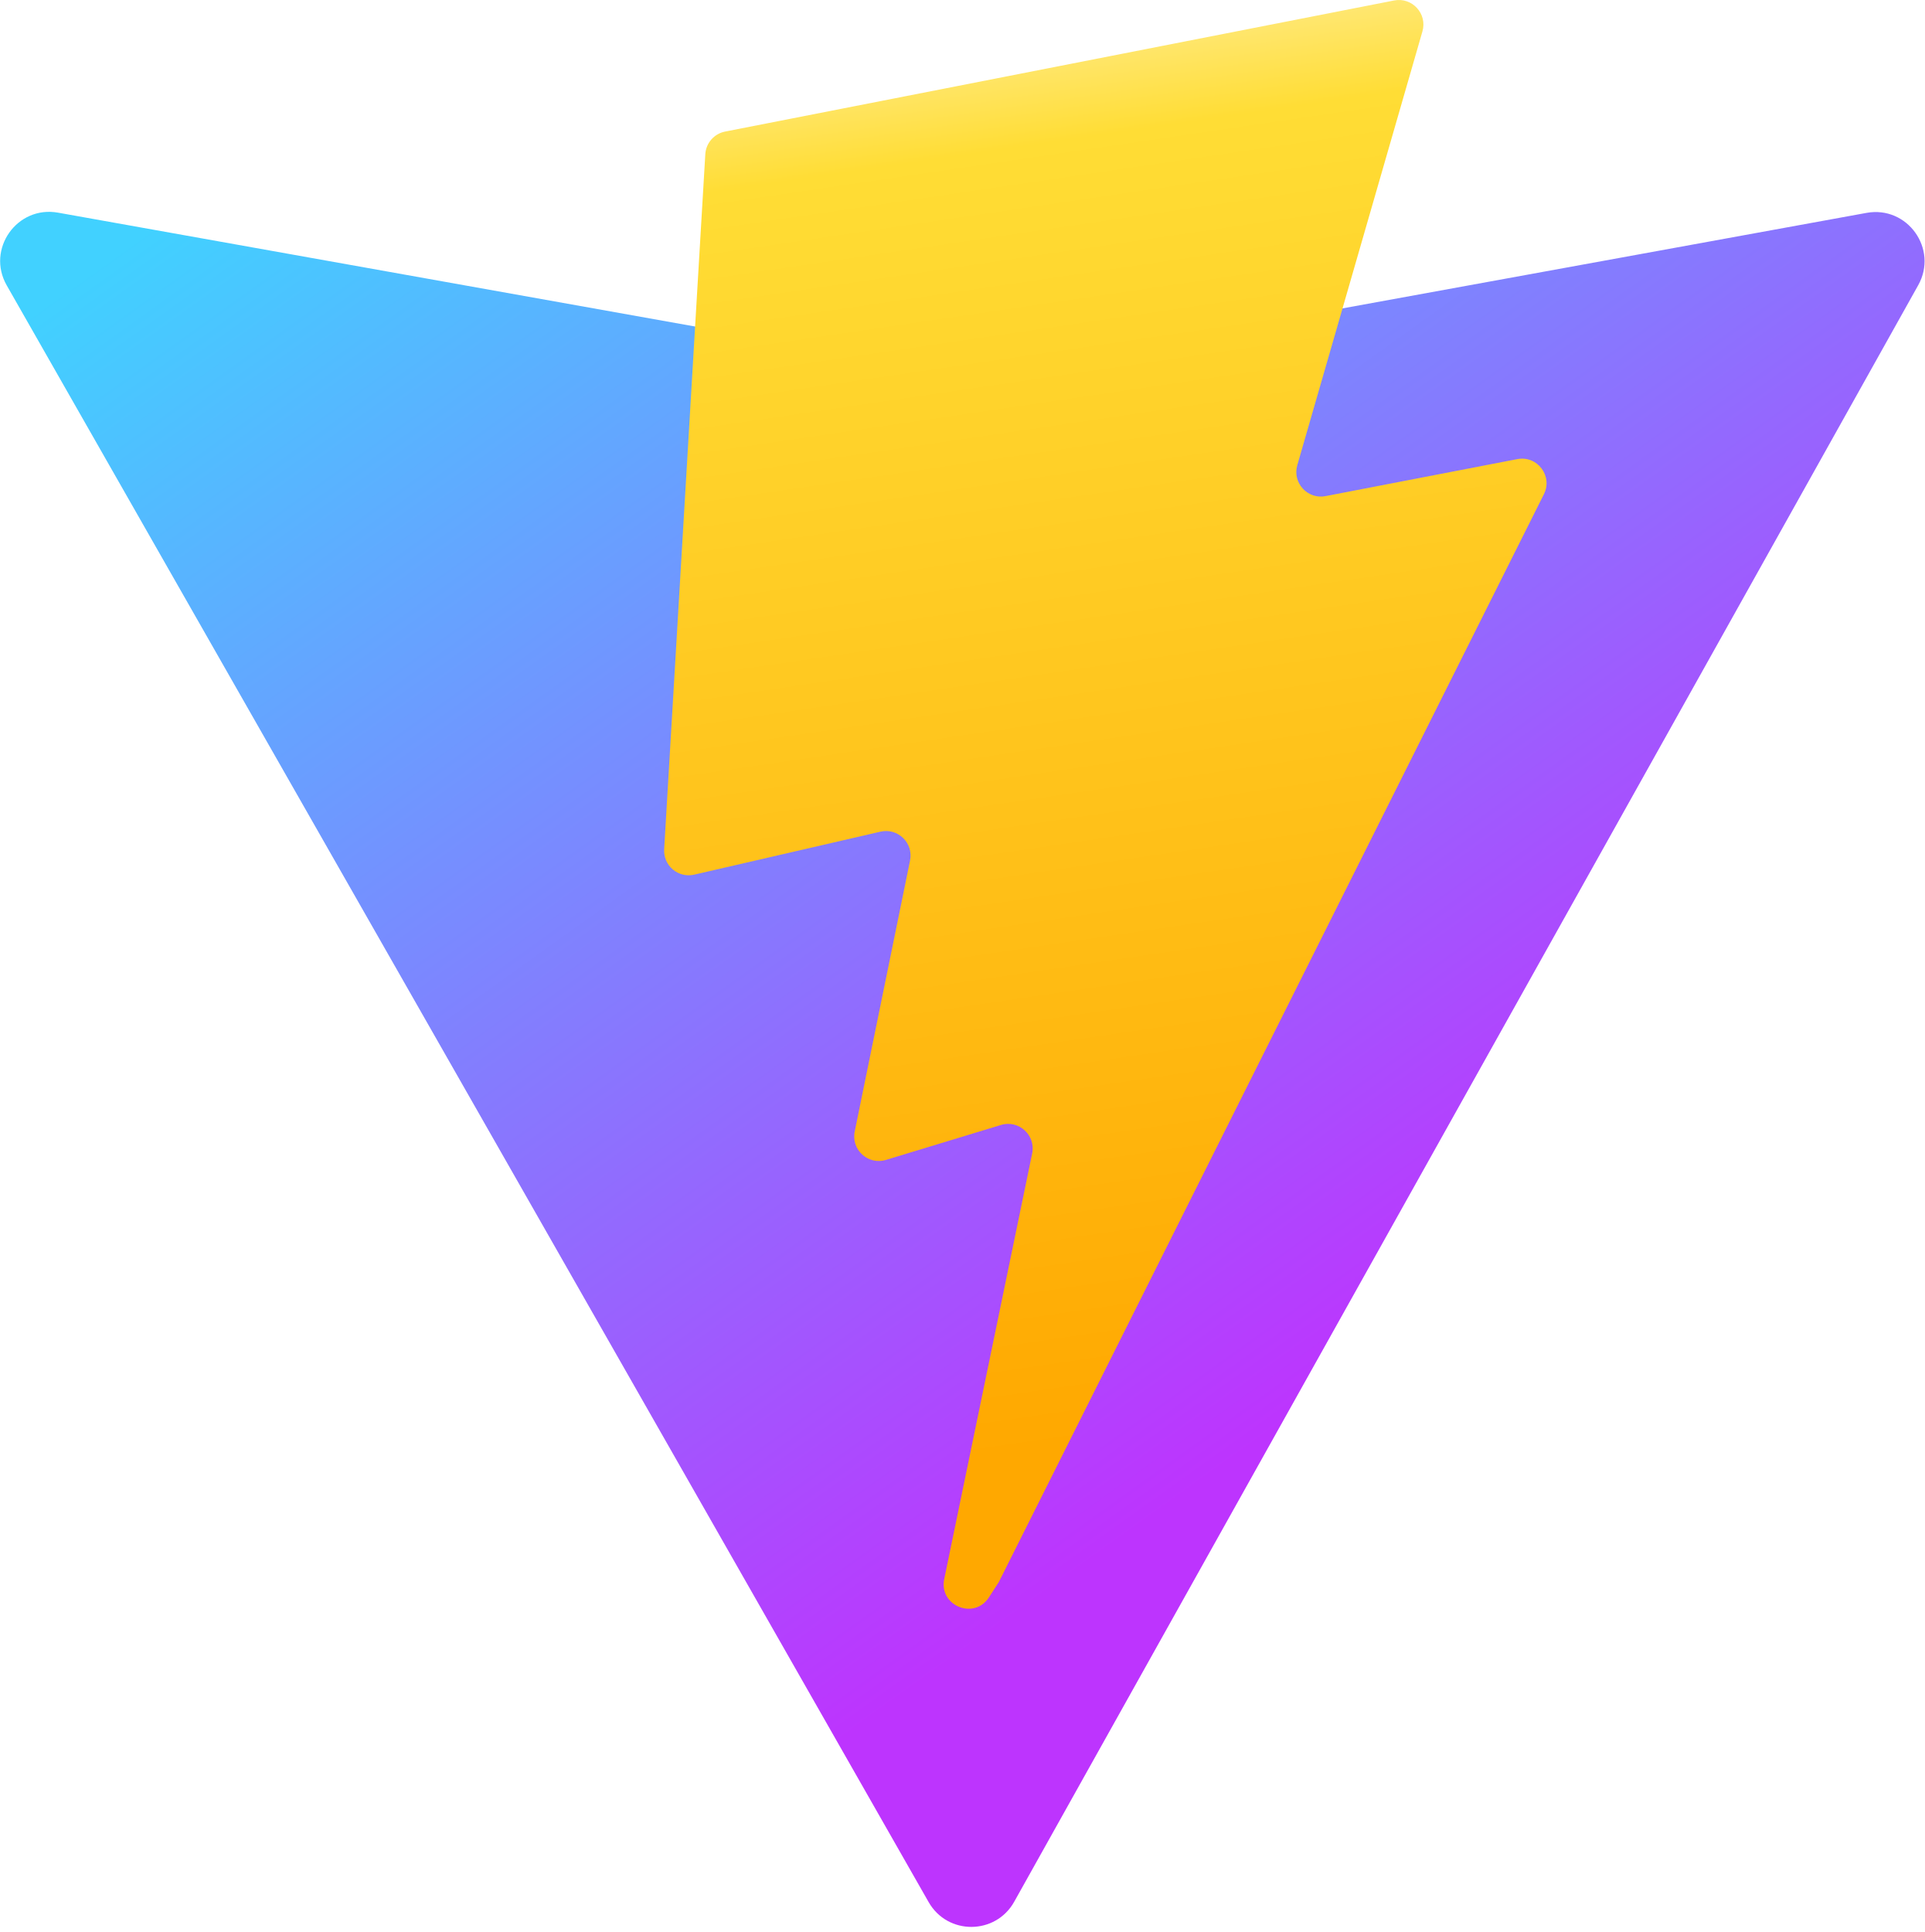
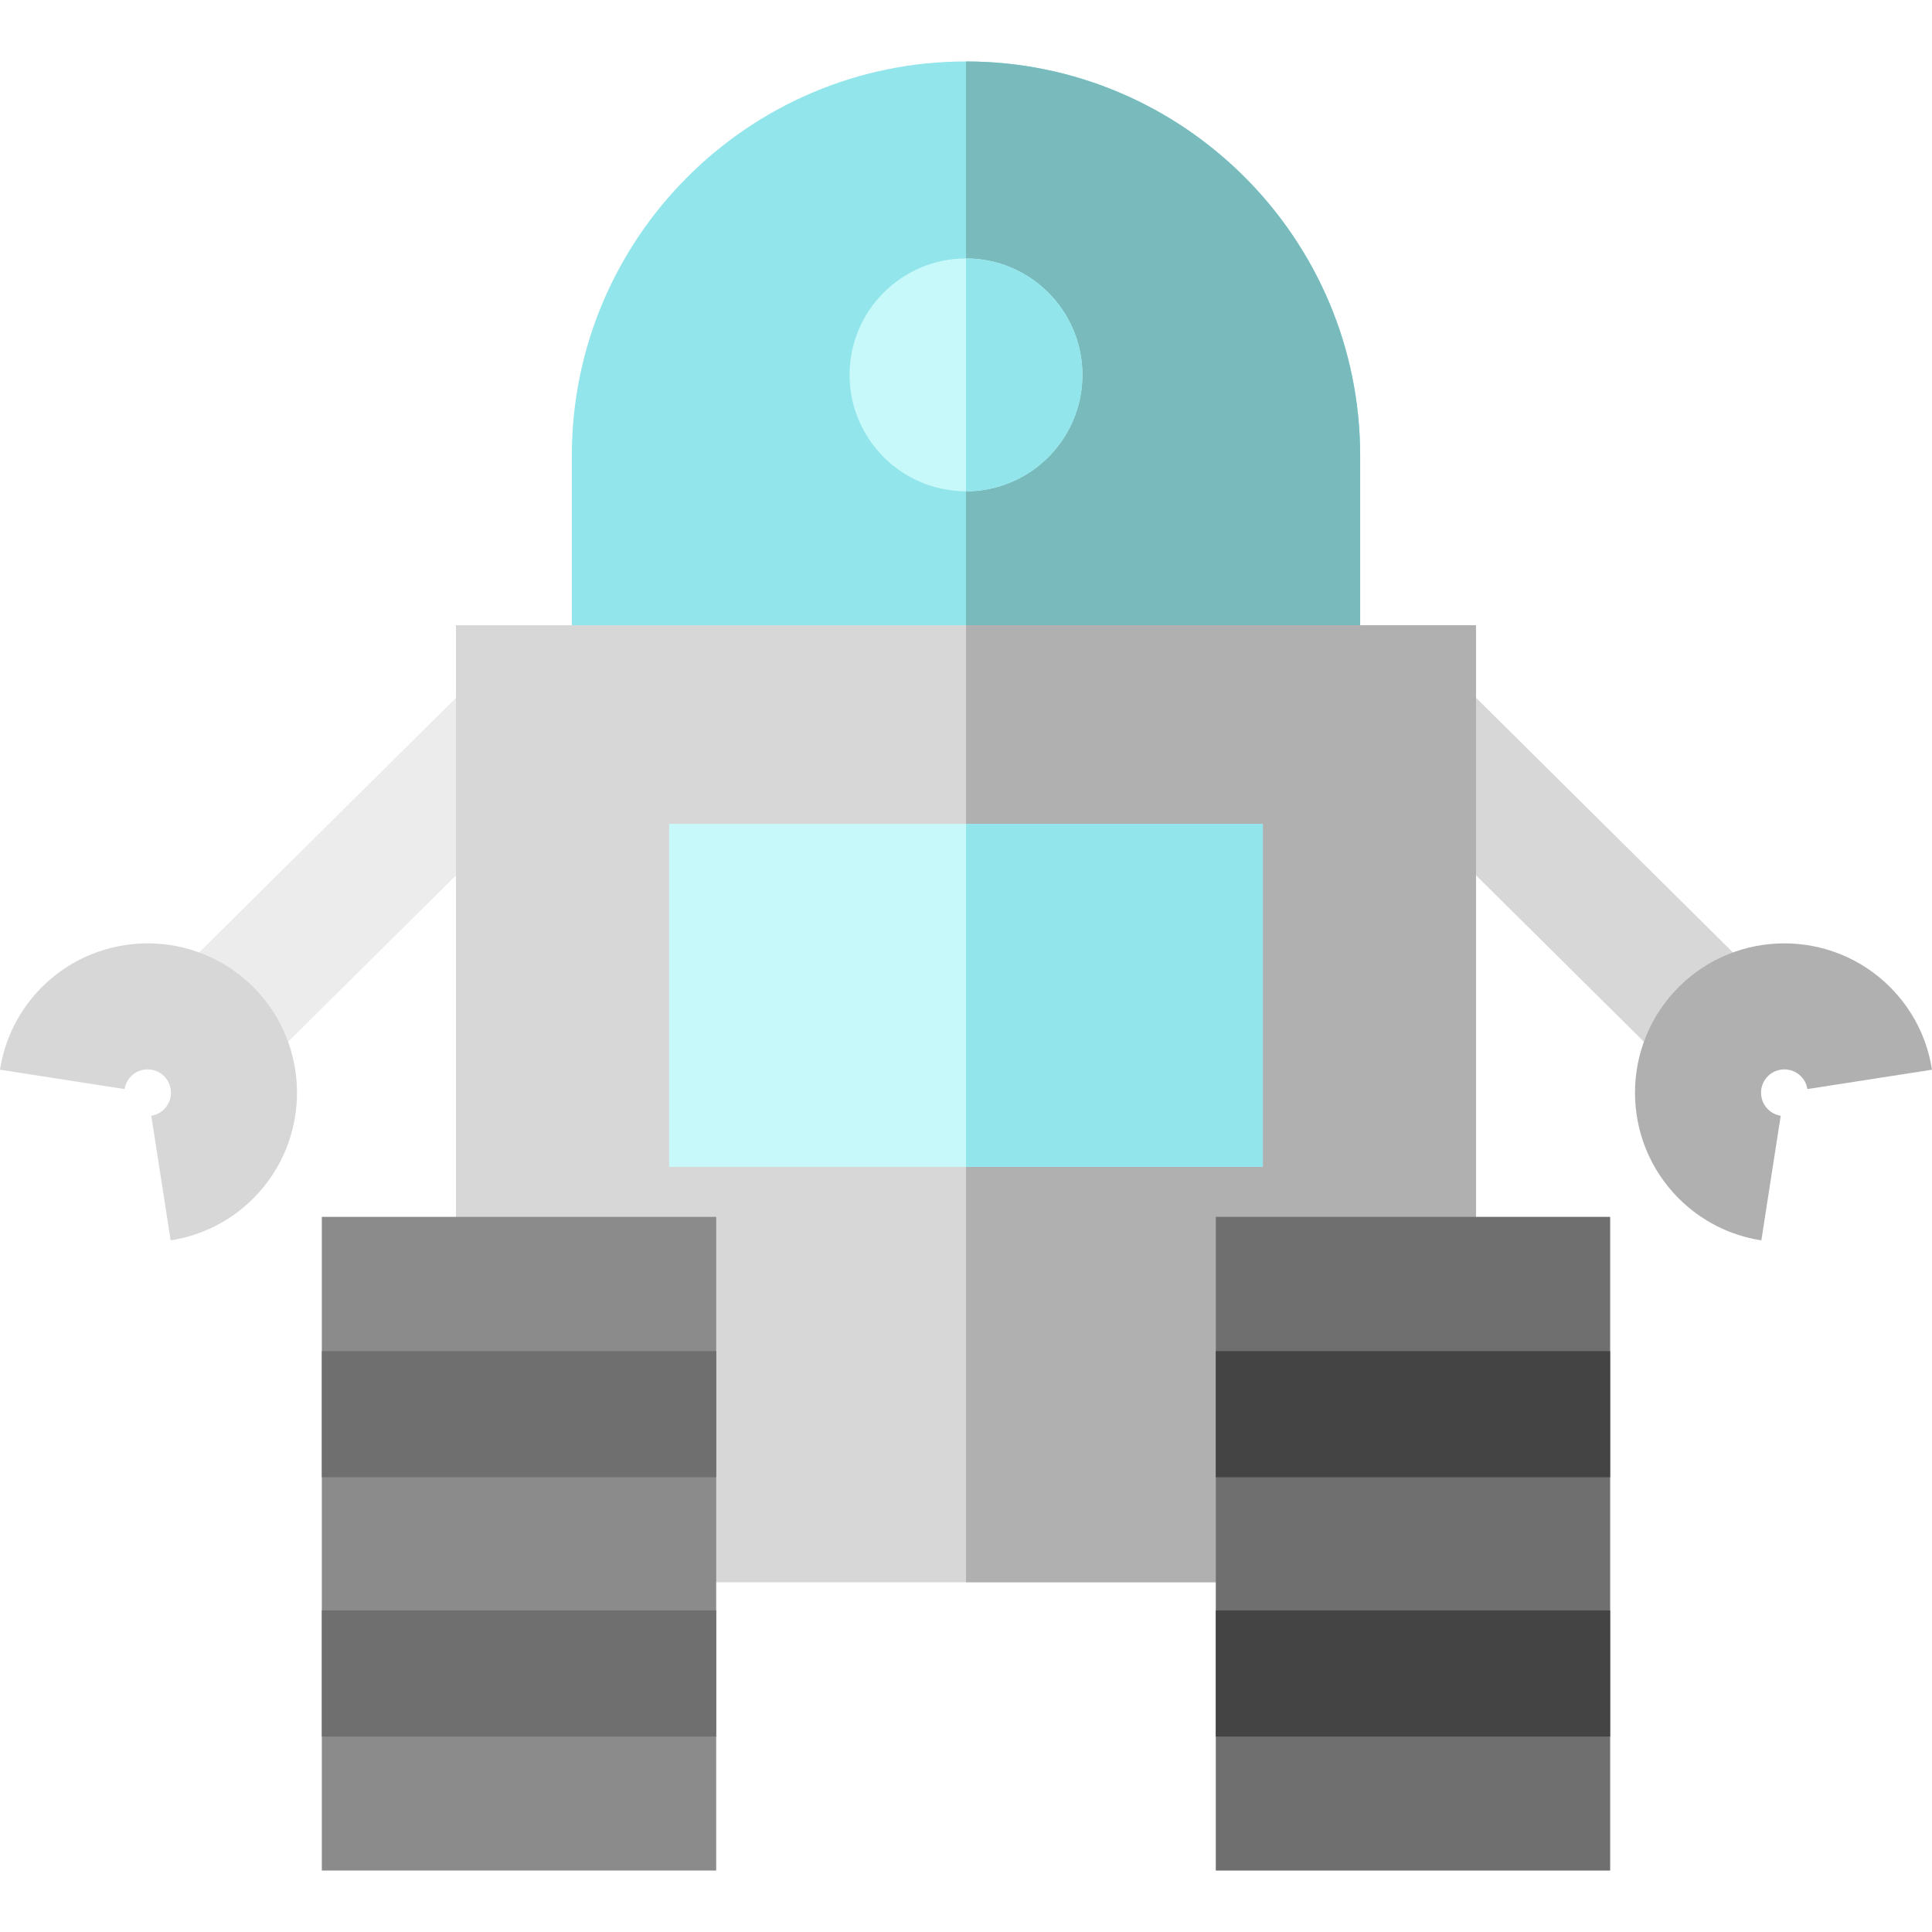
- <svg xmlns="http://www.w3.org/2000/svg" aria-hidden="true" role="img" class="iconify iconify--logos" width="31.88" height="32" preserveAspectRatio="xMidYMid meet" viewBox="0 0 256 257">
-   <defs>
-     <linearGradient id="IconifyId1813088fe1fbc01fb466" x1="-.828%" x2="57.636%" y1="7.652%" y2="78.411%">
-       <stop offset="0%" stop-color="#41D1FF" />
-       <stop offset="100%" stop-color="#BD34FE" />
-     </linearGradient>
-     <linearGradient id="IconifyId1813088fe1fbc01fb467" x1="43.376%" x2="50.316%" y1="2.242%" y2="89.03%">
-       <stop offset="0%" stop-color="#FFEA83" />
-       <stop offset="8.333%" stop-color="#FFDD35" />
-       <stop offset="100%" stop-color="#FFA800" />
-     </linearGradient>
-   </defs>
-   <path fill="url(#IconifyId1813088fe1fbc01fb466)" d="M255.153 37.938L134.897 252.976c-2.483 4.44-8.862 4.466-11.382.048L.875 37.958c-2.746-4.814 1.371-10.646 6.827-9.67l120.385 21.517a6.537 6.537 0 0 0 2.322-.004l117.867-21.483c5.438-.991 9.574 4.796 6.877 9.62Z" />
-   <path fill="url(#IconifyId1813088fe1fbc01fb467)" d="M185.432.063L96.44 17.501a3.268 3.268 0 0 0-2.634 3.014l-5.474 92.456a3.268 3.268 0 0 0 3.997 3.378l24.777-5.718c2.318-.535 4.413 1.507 3.936 3.838l-7.361 36.047c-.495 2.426 1.782 4.5 4.151 3.78l15.304-4.649c2.372-.72 4.652 1.36 4.15 3.788l-11.698 56.621c-.732 3.542 3.979 5.473 5.943 2.437l1.313-2.028l72.516-144.72c1.215-2.423-.88-5.186-3.54-4.672l-25.505 4.922c-2.396.462-4.435-1.77-3.759-4.114l16.646-57.705c.677-2.35-1.37-4.583-3.769-4.113Z" />
+ <svg xmlns="http://www.w3.org/2000/svg" version="1.1" id="Layer_1" viewBox="0 0 512 512" xml:space="preserve">
+   <rect x="398.851" y="174.74" transform="matrix(0.704 -0.7102 0.7102 0.704 -42.2075 363.9888)" style="fill:#D7D7D7;" width="33.417" height="115.779" />
+   <path style="fill:#B0B0B0;" d="M466.776,328.709l5.13-33.022c-0.903-0.14-2.228-0.555-3.405-1.732c-2.41-2.41-2.412-6.335,0-8.745  c2.412-2.41,6.335-2.412,8.746,0c1.177,1.177,1.592,2.502,1.732,3.405L512,283.487c-1.298-8.351-5.144-15.925-11.123-21.905  c-15.44-15.44-40.564-15.441-56.005,0s-15.44,40.565,0,56.005C450.852,323.566,458.426,327.412,466.776,328.709z" />
+   <rect x="79.733" y="174.756" transform="matrix(-0.704 -0.7102 0.7102 -0.704 -0.8879 464.9204)" style="fill:#ECECED;" width="33.417" height="115.779" />
+   <path style="fill:#92E5EA;" d="M360.457,182.403H151.542v-61.667c0-57.594,46.86-104.451,104.457-104.451  s104.457,46.856,104.457,104.451L360.457,182.403L360.457,182.403z" />
+   <path style="fill:#79BBBC;" d="M360.457,182.403H255.999c0,0,0-143.614,0-166.119c57.598,0,104.457,46.856,104.457,104.451V182.403z  " />
+   <rect x="120.836" y="165.694" style="fill:#D7D7D7;" width="270.333" height="253.625" />
+   <rect x="255.997" y="165.694" style="fill:#B0B0B0;" width="135.161" height="253.625" />
+   <path style="fill:#C8F9FA;" d="M255.999,130.196c-17.012,0-30.853-13.84-30.853-30.852s13.84-30.852,30.853-30.852  c17.013,0,30.853,13.84,30.853,30.852S273.012,130.196,255.999,130.196z" />
+   <path style="fill:#92E5EA;" d="M255.999,130.196V68.493c17.012,0,30.853,13.84,30.853,30.852S273.012,130.196,255.999,130.196z" />
+   <path style="fill:#C8F9FA;" d="M334.663,309.217H177.337V218.35h157.327L334.663,309.217L334.663,309.217z" />
+   <path style="fill:#92E5EA;" d="M334.663,309.217h-78.664V218.35h78.664V309.217z" />
+   <path style="fill:#8B8B8B;" d="M189.799,495.715H85.288V322.484h104.511L189.799,495.715L189.799,495.715z" />
+   <g>
+     <rect x="85.292" y="358.065" style="fill:#6F6F6F;" width="104.506" height="33.417" />
+     <rect x="85.292" y="426.781" style="fill:#6F6F6F;" width="104.506" height="33.417" />
+     <path style="fill:#6F6F6F;" d="M322.2,322.484h104.511v173.231H322.2V322.484z" />
+   </g>
+   <g>
+     <rect x="322.197" y="358.065" style="fill:#444444;" width="104.506" height="33.417" />
+     <rect x="322.197" y="426.781" style="fill:#444444;" width="104.506" height="33.417" />
+   </g>
+   <path style="fill:#D7D7D7;" d="M45.224,328.709l-5.13-33.022c0.903-0.14,2.228-0.555,3.405-1.732c2.41-2.41,2.412-6.335,0-8.745  s-6.335-2.412-8.746,0c-1.177,1.177-1.592,2.502-1.732,3.405L0,283.487c1.298-8.351,5.144-15.925,11.123-21.905  c15.44-15.44,40.564-15.441,56.005,0s15.44,40.565,0,56.005C61.148,323.566,53.573,327.412,45.224,328.709z" />
</svg>
